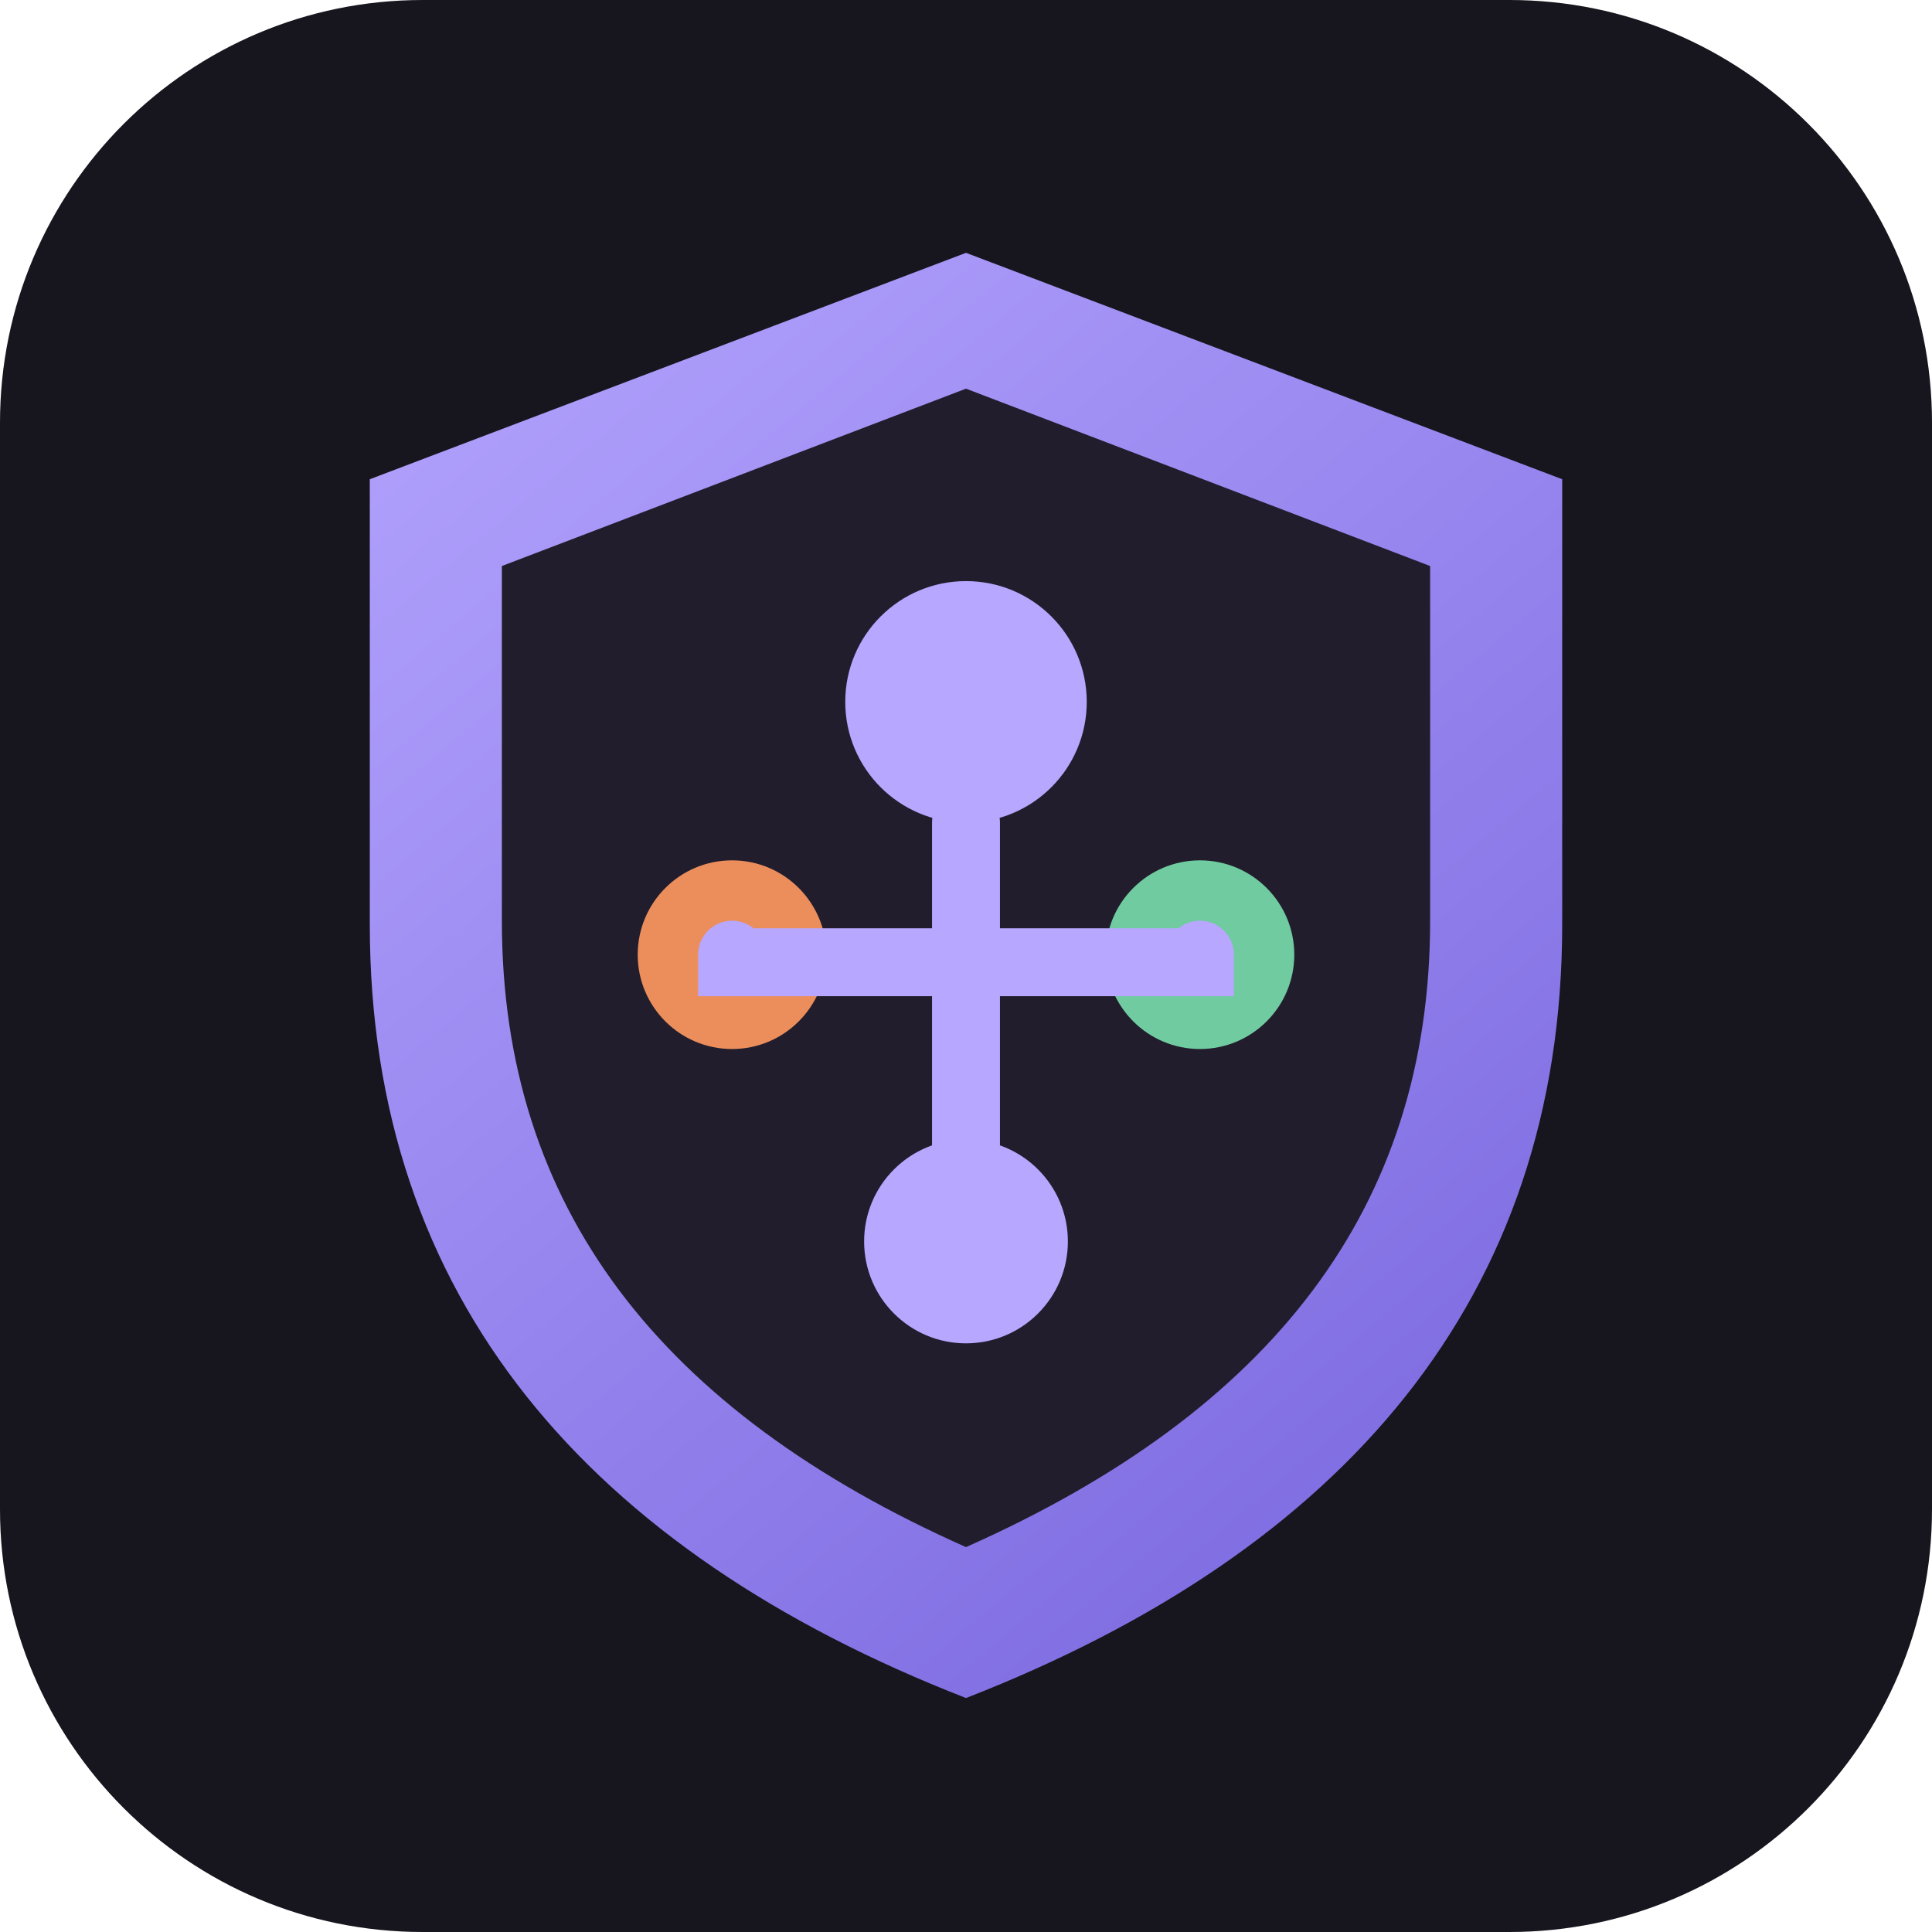
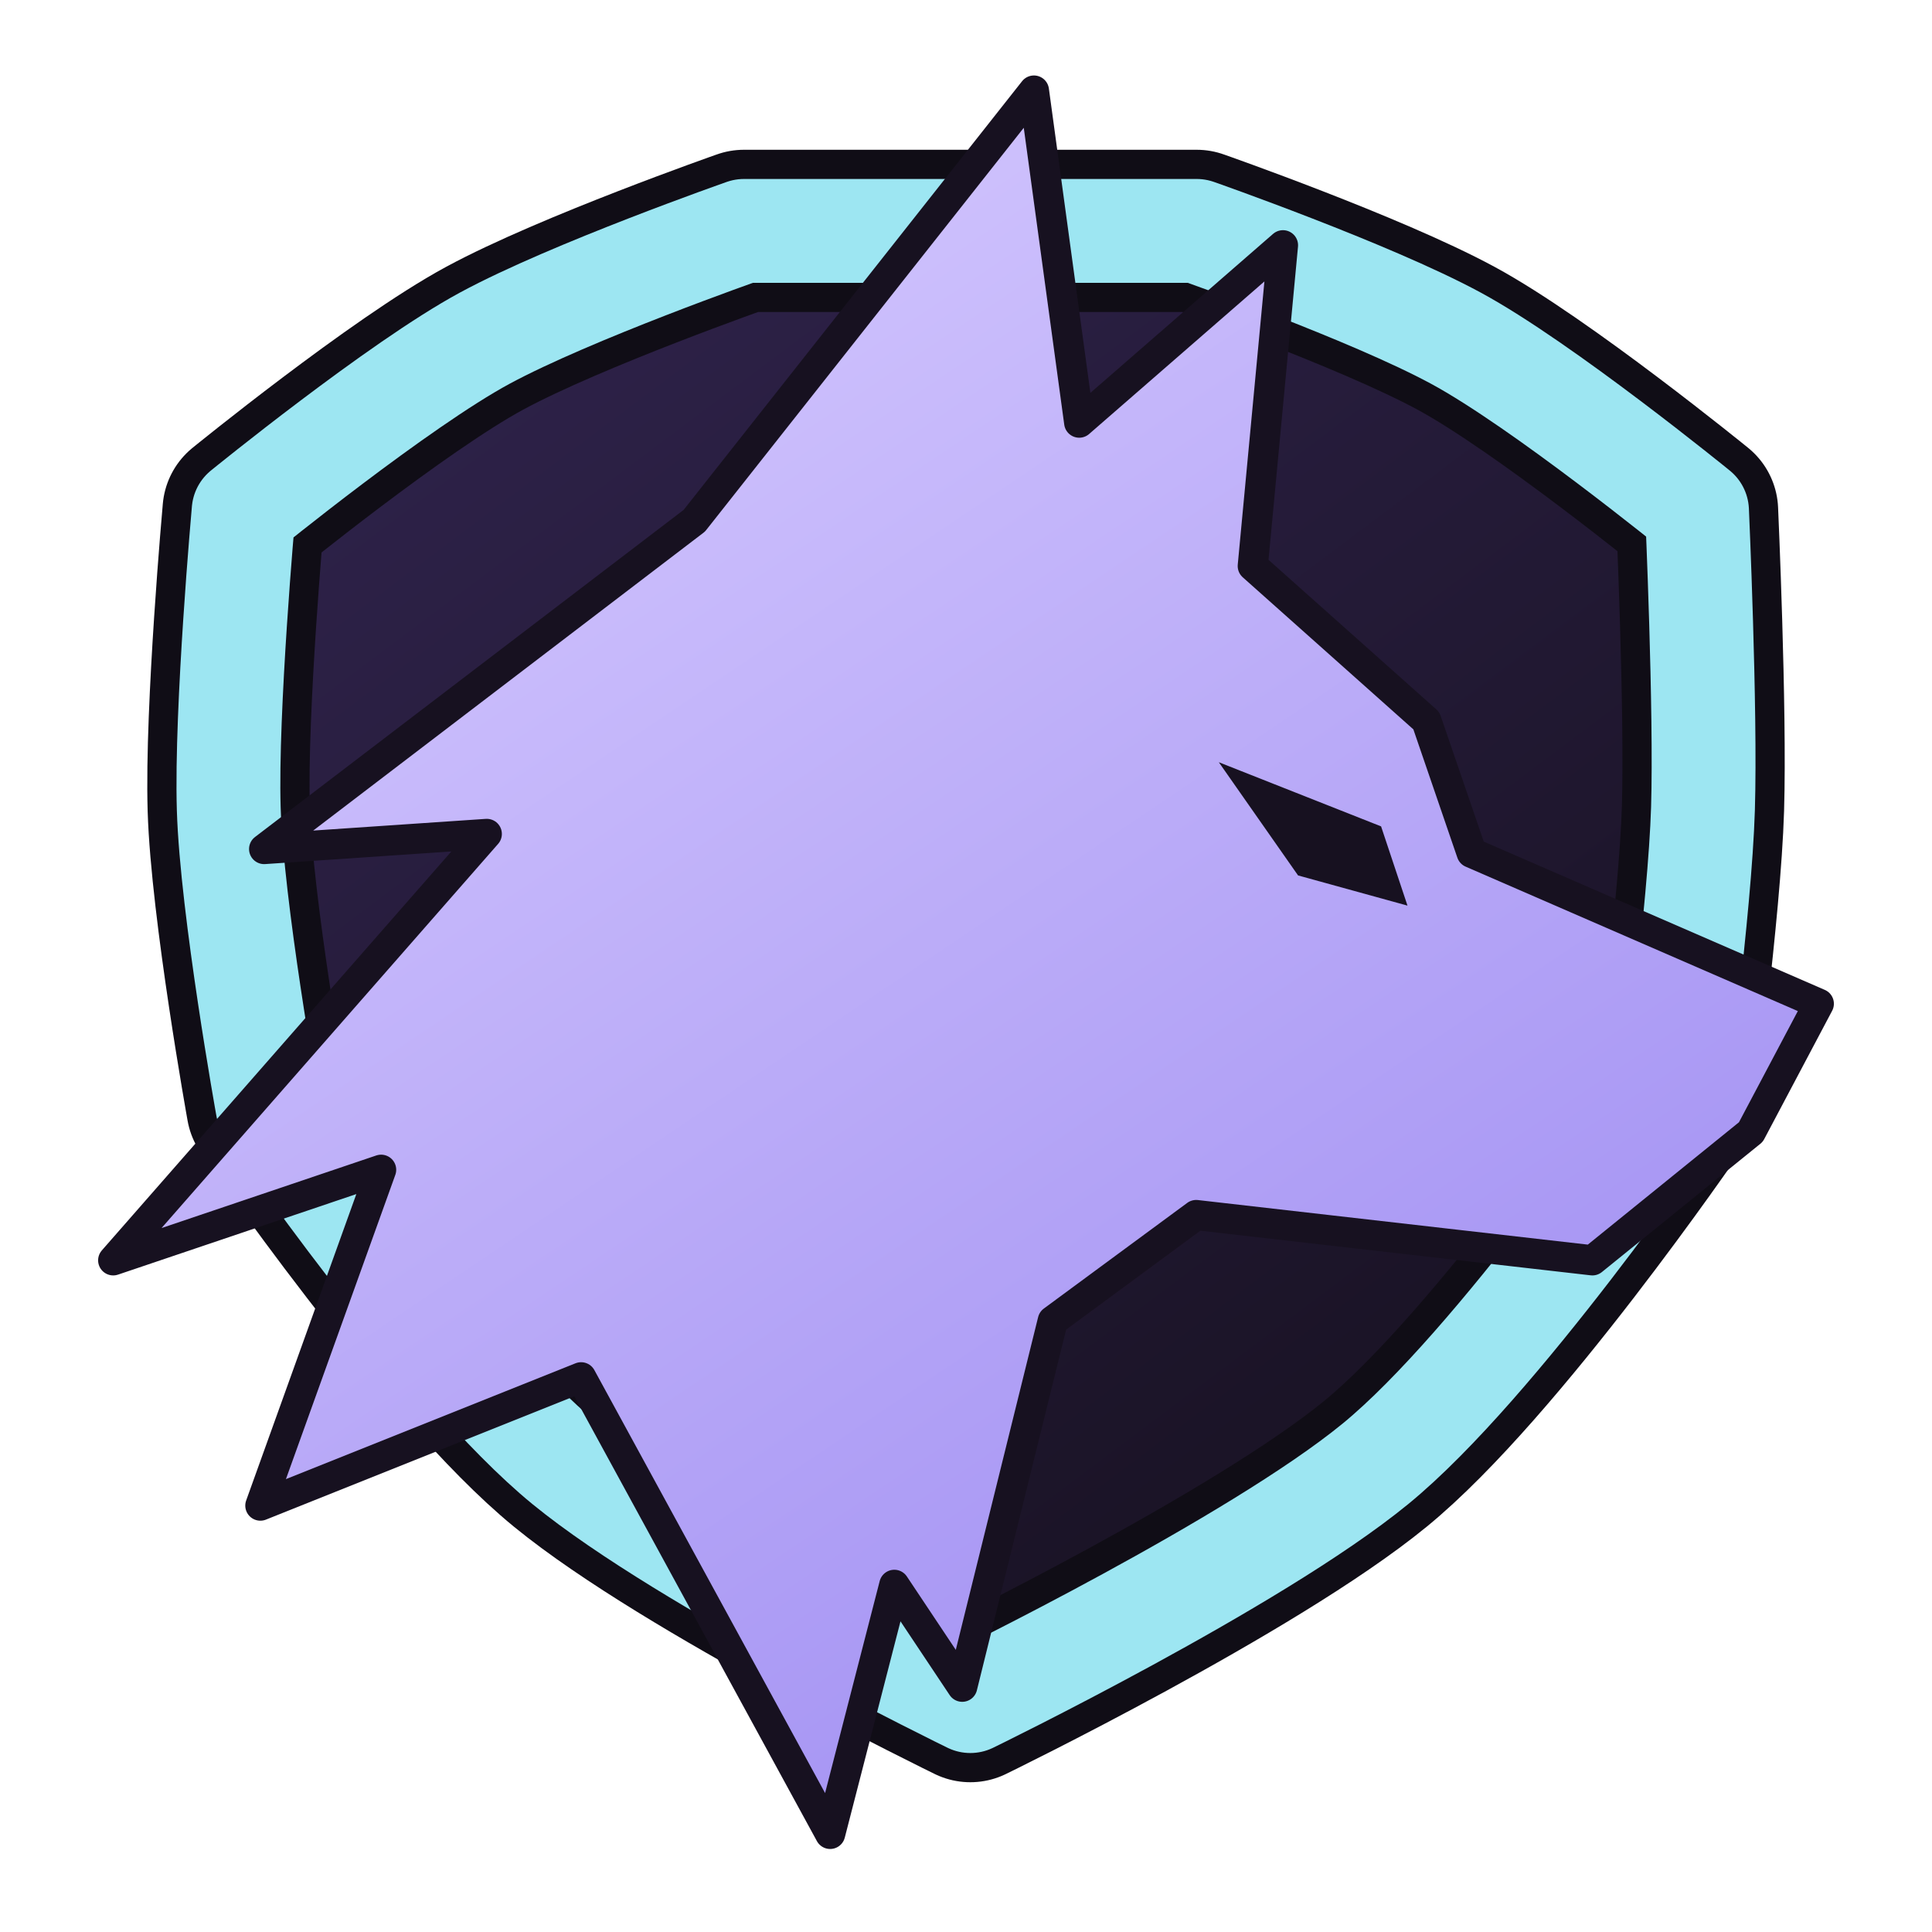
- <svg xmlns="http://www.w3.org/2000/svg" viewBox="0 0 512 512">
+ <svg xmlns="http://www.w3.org/2000/svg" width="512" height="512" viewBox="0 0 512 512" role="img" aria-labelledby="app-icon-title">
  <defs>
-     <linearGradient id="bg" x1="80" y1="50" x2="430" y2="465" gradientUnits="userSpaceOnUse">
-       <stop stop-color="#b7a7ff" />
-       <stop offset="1" stop-color="#7462dc" />
+     <linearGradient id="night-watch-ice-shield" x1="0" y1="0" x2=".75" y2="1">
+       <stop stop-color="#31244F" />
+       <stop offset="1" stop-color="#171120" />
    </linearGradient>
+     <linearGradient id="night-watch-ice-head" x1=".15" y1="0" x2=".8" y2="1">
+       <stop stop-color="#D8CCFF" />
+       <stop offset="1" stop-color="#9D8BF1" />
+     </linearGradient>
+     <clipPath id="night-watch-ice-clip">
+       <path d="M184 138 274 24 286 112 340 65 332 150 378 191 390 226 482 266 464 300 422 334 317 322 279 350 255 447 237 420 220 486 154 365 69 399 101 310 30 334 129 221 70 225Z" />
+     </clipPath>
  </defs>
-   <rect width="512" height="512" rx="112" fill="#17151d" />
-   <path d="M256 67 414 127v118c0 99-58 166-158 205C156 411 98 344 98 245V127L256 67Z" fill="url(#bg)" />
-   <path d="M256 103 379 150v94c0 76-42 130-123 166-81-36-123-90-123-166v-94l123-47Z" fill="#211d2d" />
-   <circle cx="256" cy="186" r="32" fill="#b7a7ff" />
-   <circle cx="194" cy="253" r="25" fill="#ec8e5b" />
-   <circle cx="318" cy="253" r="25" fill="#70cba0" />
-   <path d="M256 218v99m0-62h-62v-2m62 2h62v-2" fill="none" stroke="#b7a7ff" stroke-width="18" stroke-linecap="round" />
-   <circle cx="256" cy="329" r="27" fill="#b7a7ff" />
+   <path d="m 187.585,29.477 c 0,0 -53.229,18.661 -79.844,33.039 -26.615,14.378 -74.338,53.229 -74.338,53.229 0,0 -5.506,61.183 -4.589,91.775 0.918,30.592 11.931,91.775 11.931,91.775 0,0 54.453,79.592 91.775,110.13 37.322,30.538 124.814,73.097 124.814,73.097 0,0 87.492,-42.559 124.814,-73.097 37.322,-30.538 91.775,-110.13 91.775,-110.13 0,0 8.26,-61.183 9.178,-91.775 0.918,-30.592 -1.835,-91.775 -1.835,-91.775 0,0 -47.723,-38.851 -74.338,-53.229 C 380.313,48.138 327.083,29.477 327.083,29.477 Z" transform="translate(256 256) scale(.86) translate(-256 -256)" fill="url(#night-watch-ice-shield)" stroke="#100D16" stroke-width="50" stroke-linejoin="round" />
+   <path d="m 187.585,29.477 c 0,0 -53.229,18.661 -79.844,33.039 -26.615,14.378 -74.338,53.229 -74.338,53.229 0,0 -5.506,61.183 -4.589,91.775 0.918,30.592 11.931,91.775 11.931,91.775 0,0 54.453,79.592 91.775,110.13 37.322,30.538 124.814,73.097 124.814,73.097 0,0 87.492,-42.559 124.814,-73.097 37.322,-30.538 91.775,-110.13 91.775,-110.13 0,0 8.26,-61.183 9.178,-91.775 0.918,-30.592 -1.835,-91.775 -1.835,-91.775 0,0 -47.723,-38.851 -74.338,-53.229 C 380.313,48.138 327.083,29.477 327.083,29.477 Z" transform="translate(256 256) scale(.86) translate(-256 -256)" fill="none" stroke="#9DE6F2" stroke-width="32" stroke-linejoin="round" />
+   <path d="M184 138 274 24 286 112 340 65 332 150 378 191 390 226 482 266 464 300 422 334 317 322 279 350 255 447 237 420 220 486 154 365 69 399 101 310 30 334 129 221 70 225Z" fill="url(#night-watch-ice-head)" stroke="#171120" stroke-width="8" stroke-linejoin="round" />
+   <path d="M323 202 366 219 373 240 344 232Z" fill="#171120" />
</svg>
